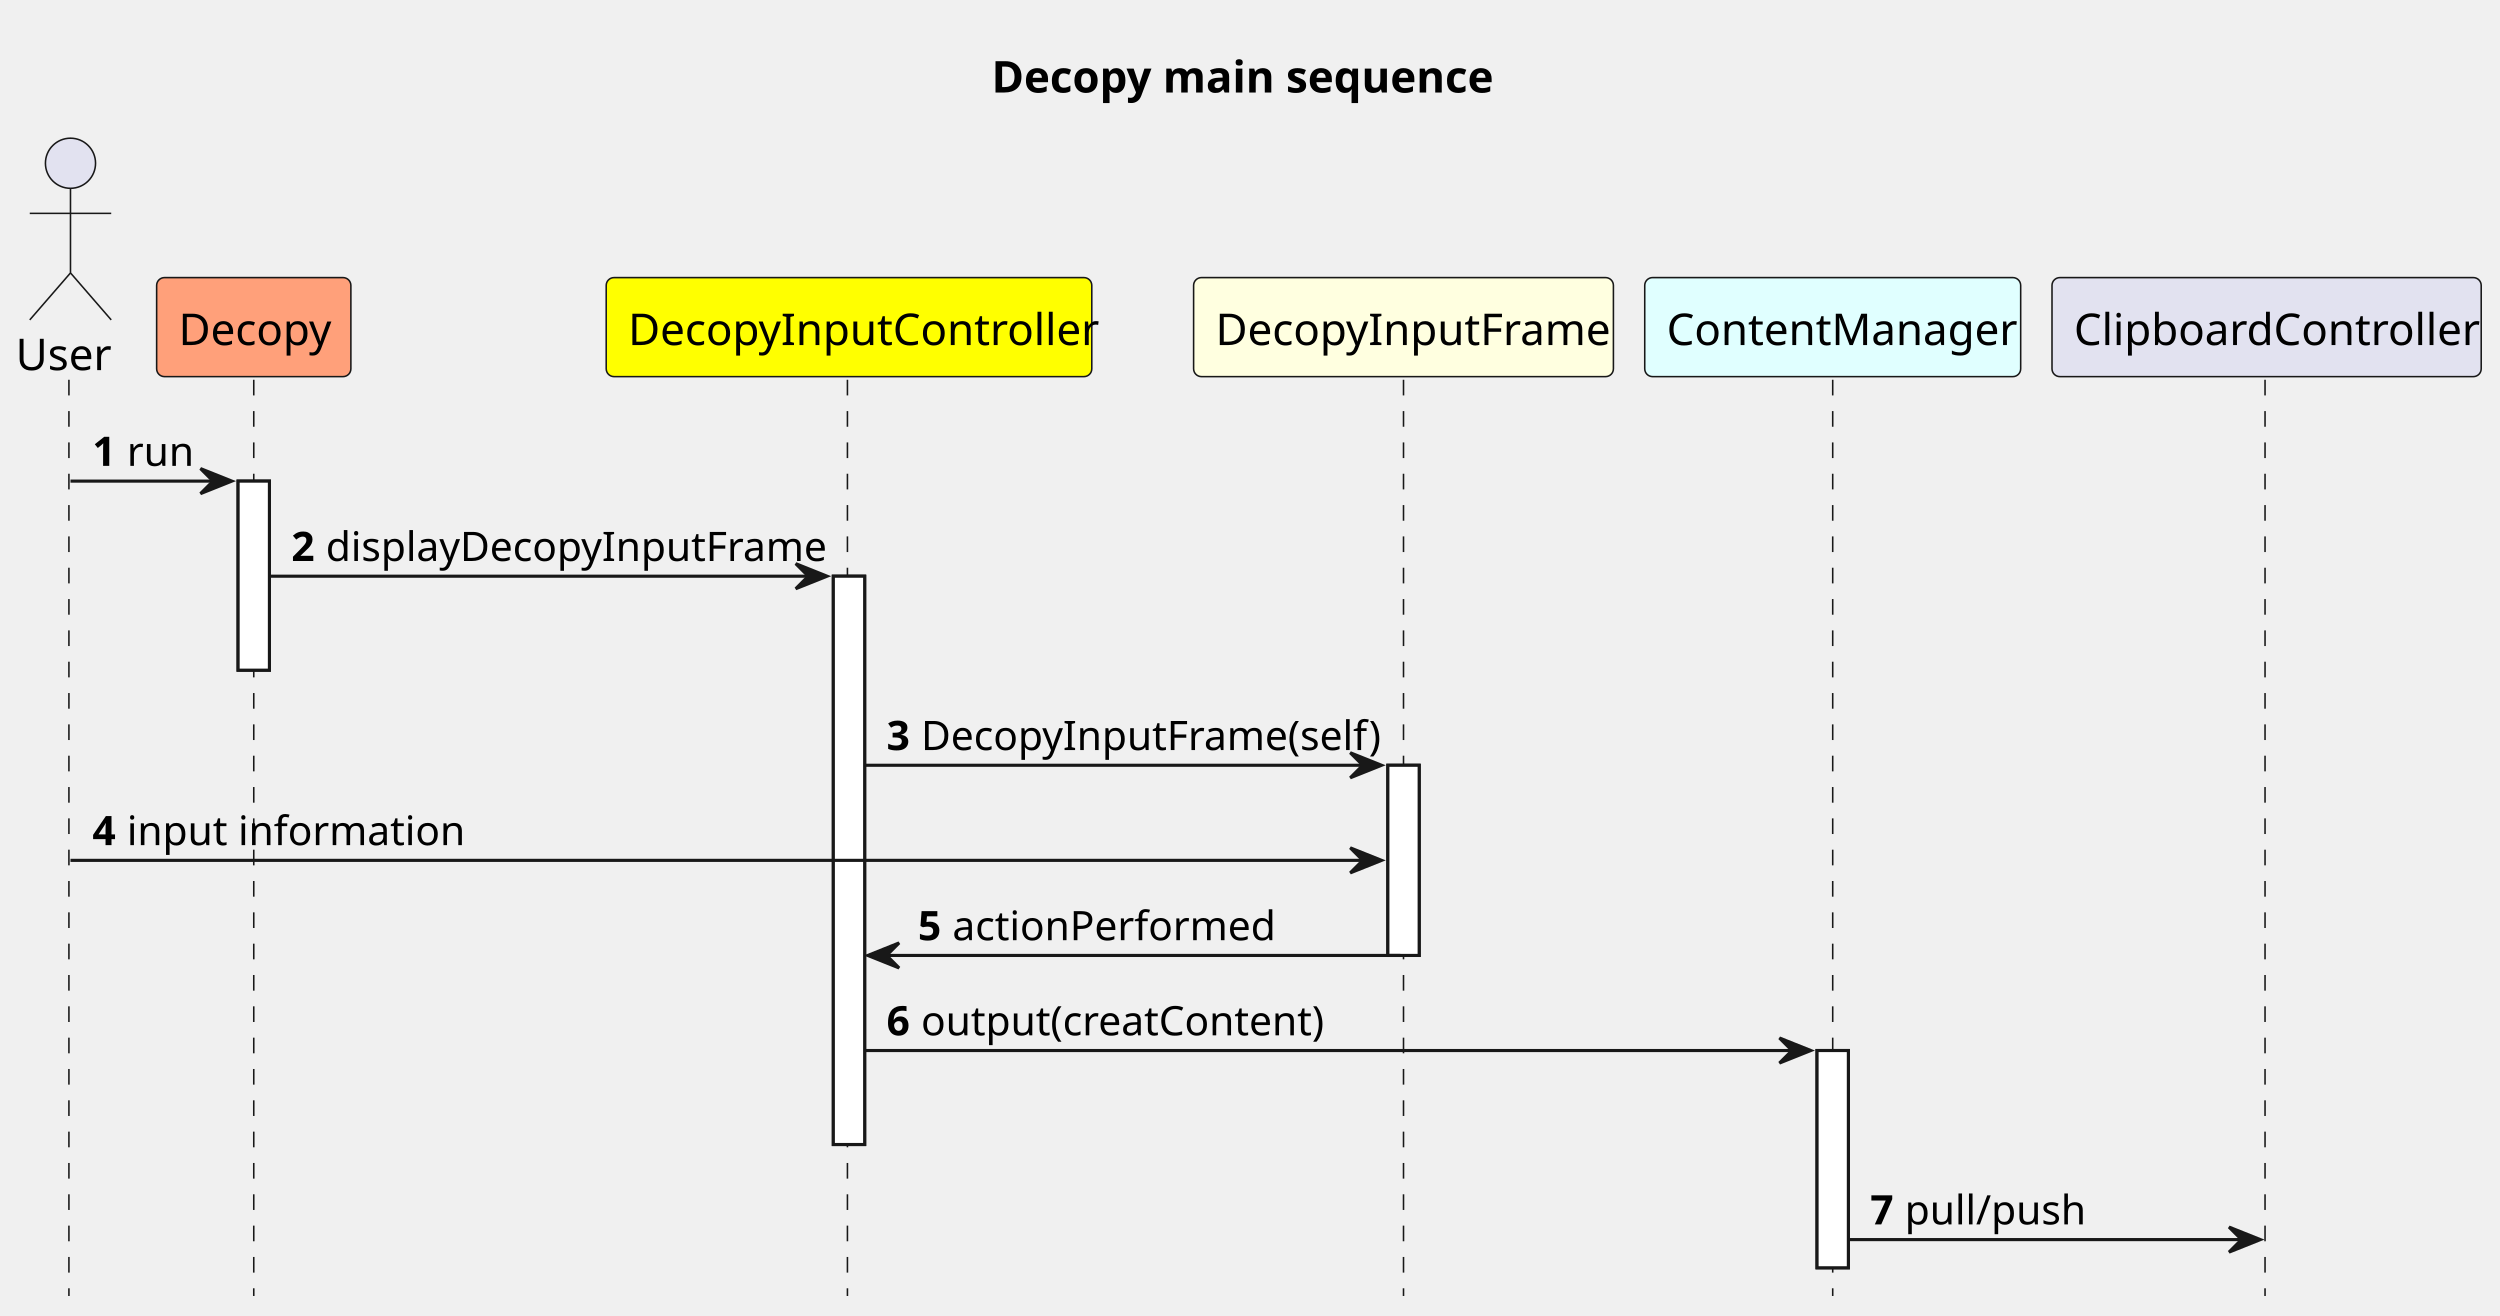
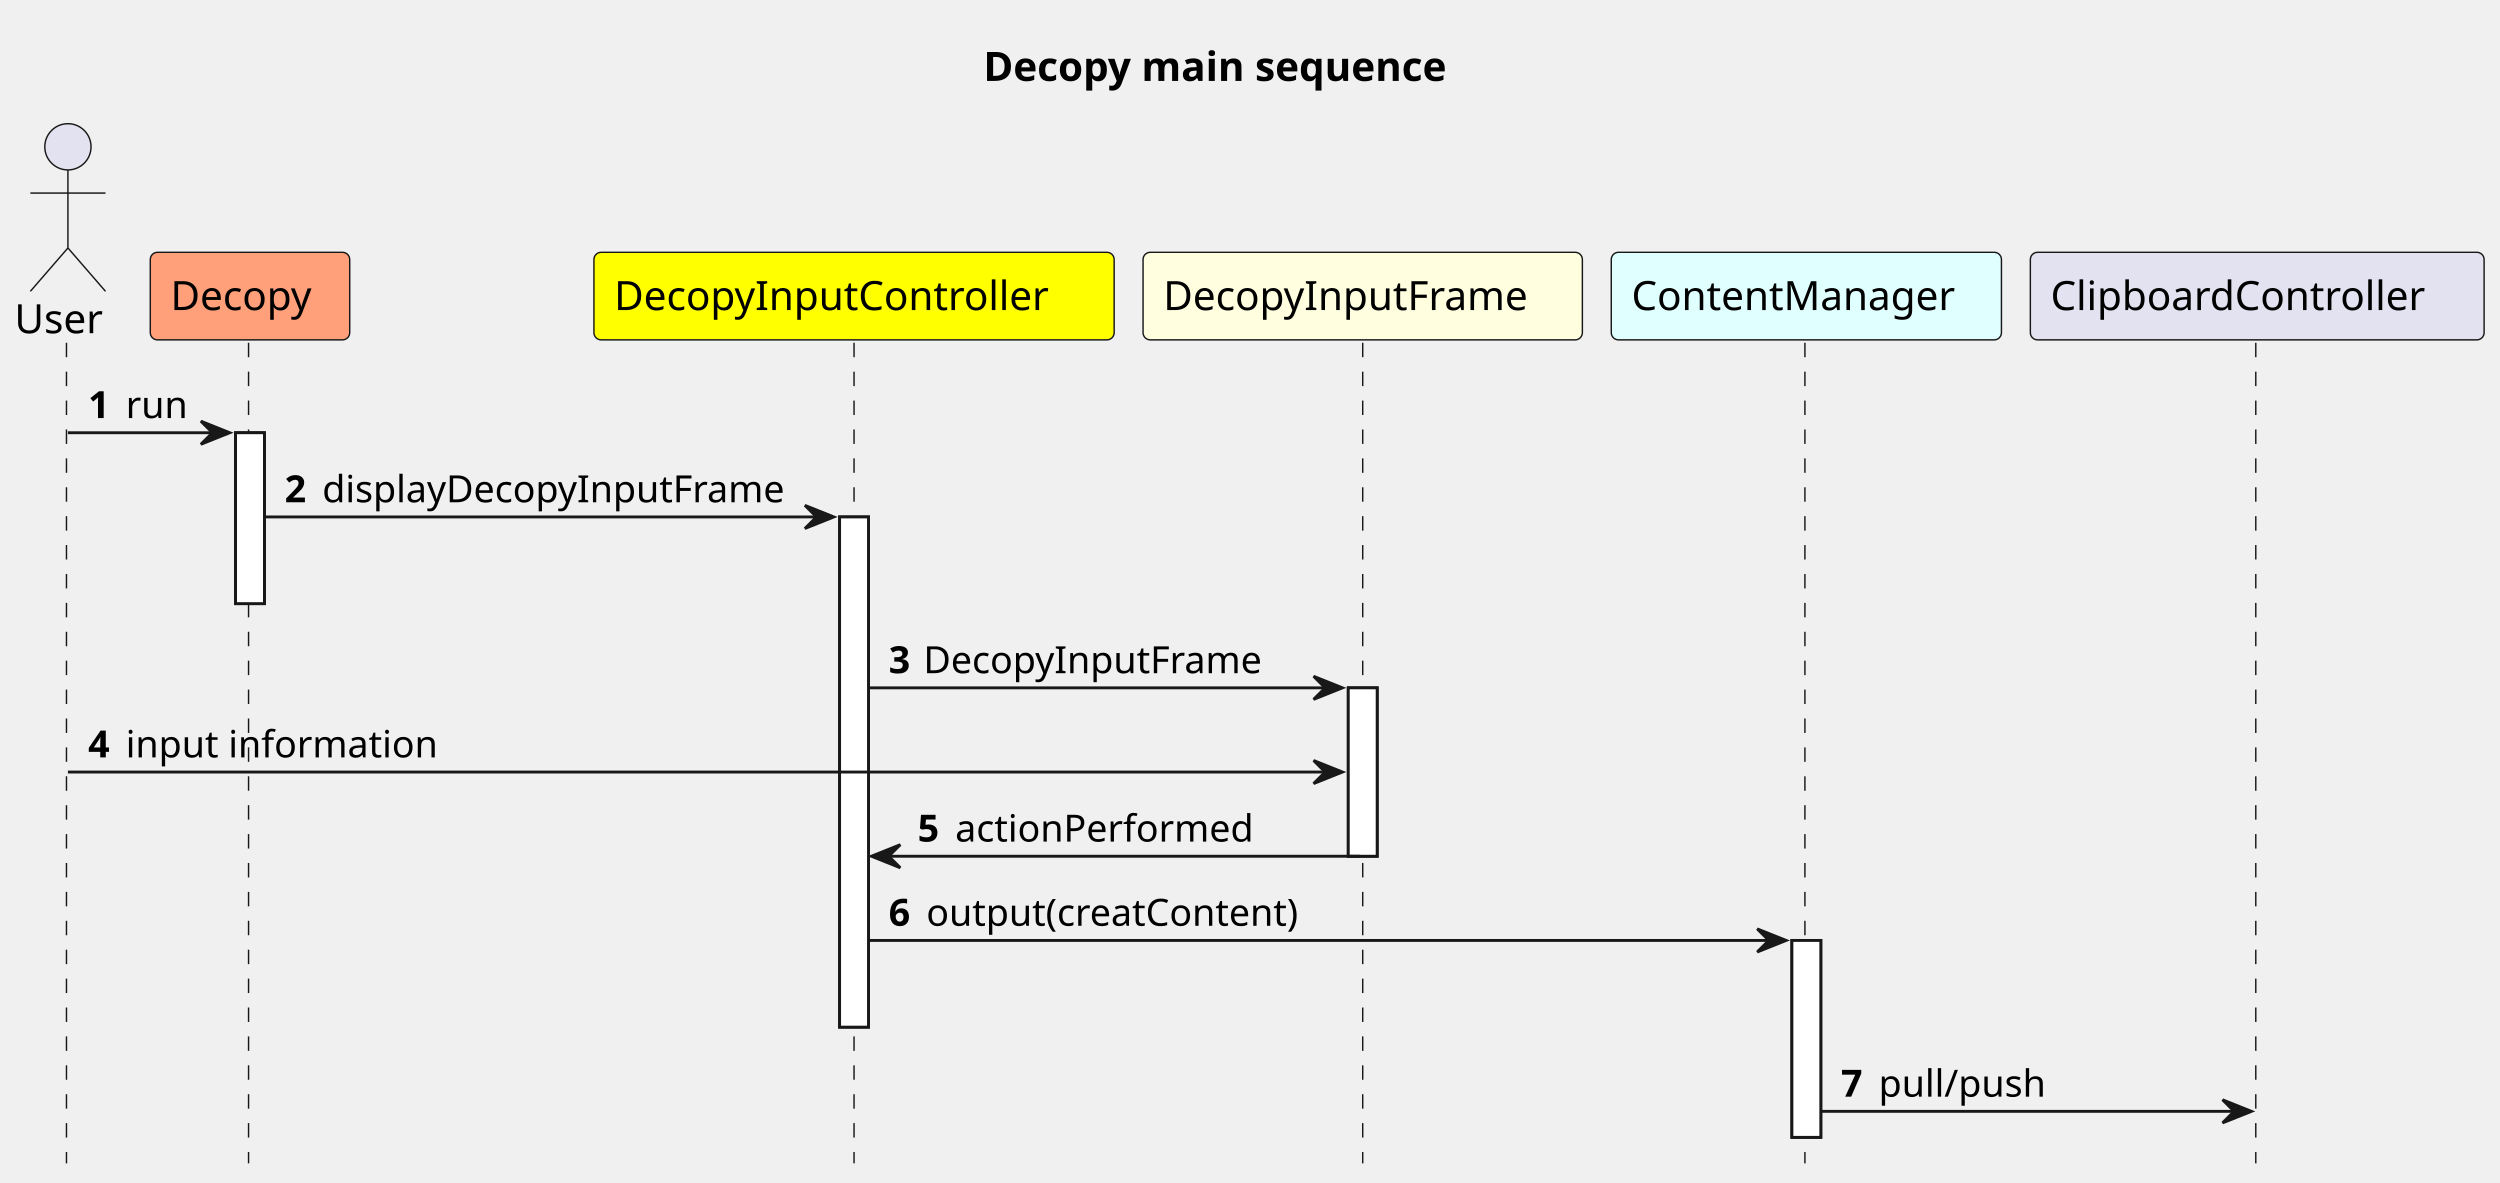
- <svg xmlns="http://www.w3.org/2000/svg" contentStyleType="text/css" height="420px" preserveAspectRatio="none" style="width:798px;height:420px;background:#FFFFFF;" version="1.1" viewBox="0 0 798 420" width="798px" zoomAndPan="magnify">
+ <svg xmlns="http://www.w3.org/2000/svg" contentStyleType="text/css" height="409px" preserveAspectRatio="none" style="width:865px;height:409px;background:#FFFFFF;" version="1.1" viewBox="0 0 865 409" width="865px" zoomAndPan="magnify">
  <defs />
  <g>
-     <rect fill="none" height="27.609" id="_title" style="stroke:none;stroke-width:1.0;" width="173" x="311.5" y="10" />
-     <text fill="#000000" font-family="sans-serif" font-size="14" font-weight="bold" lengthAdjust="spacing" textLength="163" x="316.5" y="29.533">Decopy main sequence</text>
-     <rect fill="#FFFFFF" height="60.352" style="stroke:#181818;stroke-width:1.0;" width="10" x="76" y="153.57" />
-     <rect fill="#FFFFFF" height="181.406" style="stroke:#181818;stroke-width:1.0;" width="10" x="266" y="183.922" />
-     <rect fill="#FFFFFF" height="60.703" style="stroke:#181818;stroke-width:1.0;" width="10" x="443" y="244.273" />
-     <rect fill="#FFFFFF" height="69.352" style="stroke:#181818;stroke-width:1.0;" width="10" x="580" y="335.328" />
-     <line style="stroke:#181818;stroke-width:0.5;stroke-dasharray:5.0,5.0;" x1="22" x2="22" y1="121.219" y2="413.68" />
-     <line style="stroke:#181818;stroke-width:0.5;stroke-dasharray:5.0,5.0;" x1="81" x2="81" y1="121.219" y2="413.68" />
-     <line style="stroke:#181818;stroke-width:0.5;stroke-dasharray:5.0,5.0;" x1="270.5" x2="270.5" y1="121.219" y2="413.68" />
-     <line style="stroke:#181818;stroke-width:0.5;stroke-dasharray:5.0,5.0;" x1="448" x2="448" y1="121.219" y2="413.68" />
-     <line style="stroke:#181818;stroke-width:0.5;stroke-dasharray:5.0,5.0;" x1="585" x2="585" y1="121.219" y2="413.68" />
-     <line style="stroke:#181818;stroke-width:0.5;stroke-dasharray:5.0,5.0;" x1="723" x2="723" y1="121.219" y2="413.68" />
-     <text fill="#000000" font-family="sans-serif" font-size="14" lengthAdjust="spacing" textLength="29" x="5" y="118.143">User</text>
-     <ellipse cx="22.5" cy="52.109" fill="#E2E2F0" rx="8" ry="8" style="stroke:#181818;stroke-width:0.5;" />
-     <path d="M22.5,60.109 L22.5,87.109 M9.5,68.109 L35.5,68.109 M22.5,87.109 L9.5,102.109 M22.5,87.109 L35.5,102.109 " fill="none" style="stroke:#181818;stroke-width:0.5;" />
-     <rect fill="#FFA07A" height="31.609" rx="2.5" ry="2.5" style="stroke:#181818;stroke-width:0.5;" width="62" x="50" y="88.609" />
-     <text fill="#000000" font-family="sans-serif" font-size="14" lengthAdjust="spacing" textLength="48" x="57" y="110.143">Decopy</text>
-     <rect fill="#FFFF00" height="31.609" rx="2.5" ry="2.5" style="stroke:#181818;stroke-width:0.5;" width="155" x="193.5" y="88.609" />
-     <text fill="#000000" font-family="sans-serif" font-size="14" lengthAdjust="spacing" textLength="141" x="200.5" y="110.143">DecopyInputController</text>
-     <rect fill="#FFFFE0" height="31.609" rx="2.5" ry="2.5" style="stroke:#181818;stroke-width:0.5;" width="134" x="381" y="88.609" />
-     <text fill="#000000" font-family="sans-serif" font-size="14" lengthAdjust="spacing" textLength="120" x="388" y="110.143">DecopyInputFrame</text>
-     <rect fill="#E0FFFF" height="31.609" rx="2.5" ry="2.5" style="stroke:#181818;stroke-width:0.5;" width="120" x="525" y="88.609" />
-     <text fill="#000000" font-family="sans-serif" font-size="14" lengthAdjust="spacing" textLength="106" x="532" y="110.143">ContentManager</text>
-     <rect fill="#E2E2F0" height="31.609" rx="2.5" ry="2.5" style="stroke:#181818;stroke-width:0.5;" width="137" x="655" y="88.609" />
-     <text fill="#000000" font-family="sans-serif" font-size="14" lengthAdjust="spacing" textLength="123" x="662" y="110.143">ClipboardController</text>
-     <rect fill="#FFFFFF" height="60.352" style="stroke:#181818;stroke-width:1.0;" width="10" x="76" y="153.57" />
-     <rect fill="#FFFFFF" height="181.406" style="stroke:#181818;stroke-width:1.0;" width="10" x="266" y="183.922" />
-     <rect fill="#FFFFFF" height="60.703" style="stroke:#181818;stroke-width:1.0;" width="10" x="443" y="244.273" />
-     <rect fill="#FFFFFF" height="69.352" style="stroke:#181818;stroke-width:1.0;" width="10" x="580" y="335.328" />
-     <polygon fill="#181818" points="64,149.57,74,153.57,64,157.57,68,153.57" style="stroke:#181818;stroke-width:1.0;" />
-     <line style="stroke:#181818;stroke-width:1.0;" x1="22.5" x2="70" y1="153.57" y2="153.57" />
-     <text fill="#000000" font-family="sans-serif" font-size="13" font-weight="bold" lengthAdjust="spacing" textLength="7" x="29.5" y="148.714">1</text>
-     <text fill="#000000" font-family="sans-serif" font-size="13" lengthAdjust="spacing" textLength="18" x="40.5" y="148.714">run</text>
-     <polygon fill="#181818" points="254,179.922,264,183.922,254,187.922,258,183.922" style="stroke:#181818;stroke-width:1.0;" />
-     <line style="stroke:#181818;stroke-width:1.0;" x1="86" x2="260" y1="183.922" y2="183.922" />
-     <text fill="#000000" font-family="sans-serif" font-size="13" font-weight="bold" lengthAdjust="spacing" textLength="7" x="93" y="179.065">2</text>
-     <text fill="#000000" font-family="sans-serif" font-size="13" lengthAdjust="spacing" textLength="150" x="104" y="179.065">displayDecopyInputFrame</text>
-     <polygon fill="#181818" points="431,240.273,441,244.273,431,248.273,435,244.273" style="stroke:#181818;stroke-width:1.0;" />
-     <line style="stroke:#181818;stroke-width:1.0;" x1="276" x2="437" y1="244.273" y2="244.273" />
-     <text fill="#000000" font-family="sans-serif" font-size="13" font-weight="bold" lengthAdjust="spacing" textLength="7" x="283" y="239.417">3</text>
-     <text fill="#000000" font-family="sans-serif" font-size="13" lengthAdjust="spacing" textLength="137" x="294" y="239.417">DecopyInputFrame(self)</text>
-     <polygon fill="#181818" points="431,270.625,441,274.625,431,278.625,435,274.625" style="stroke:#181818;stroke-width:1.0;" />
-     <line style="stroke:#181818;stroke-width:1.0;" x1="22.5" x2="437" y1="274.625" y2="274.625" />
-     <text fill="#000000" font-family="sans-serif" font-size="13" font-weight="bold" lengthAdjust="spacing" textLength="7" x="29.5" y="269.769">4</text>
-     <text fill="#000000" font-family="sans-serif" font-size="13" lengthAdjust="spacing" textLength="95" x="40.5" y="269.769">input information</text>
-     <polygon fill="#181818" points="287,300.977,277,304.977,287,308.977,283,304.977" style="stroke:#181818;stroke-width:1.0;" />
-     <line style="stroke:#181818;stroke-width:1.0;" x1="281" x2="447" y1="304.977" y2="304.977" />
-     <text fill="#000000" font-family="sans-serif" font-size="13" font-weight="bold" lengthAdjust="spacing" textLength="7" x="293" y="300.12">5</text>
-     <text fill="#000000" font-family="sans-serif" font-size="13" lengthAdjust="spacing" textLength="94" x="304" y="300.12">actionPerformed</text>
-     <polygon fill="#181818" points="568,331.328,578,335.328,568,339.328,572,335.328" style="stroke:#181818;stroke-width:1.0;" />
-     <line style="stroke:#181818;stroke-width:1.0;" x1="276" x2="574" y1="335.328" y2="335.328" />
-     <text fill="#000000" font-family="sans-serif" font-size="13" font-weight="bold" lengthAdjust="spacing" textLength="7" x="283" y="330.472">6</text>
-     <text fill="#000000" font-family="sans-serif" font-size="13" lengthAdjust="spacing" textLength="118" x="294" y="330.472">output(creatContent)</text>
-     <polygon fill="#181818" points="711.5,391.68,721.5,395.68,711.5,399.68,715.5,395.68" style="stroke:#181818;stroke-width:1.0;" />
-     <line style="stroke:#181818;stroke-width:1.0;" x1="590" x2="717.5" y1="395.68" y2="395.68" />
-     <text fill="#000000" font-family="sans-serif" font-size="13" font-weight="bold" lengthAdjust="spacing" textLength="7" x="597" y="390.823">7</text>
-     <text fill="#000000" font-family="sans-serif" font-size="13" lengthAdjust="spacing" textLength="52" x="608" y="390.823">pull/push</text>
+     <text fill="#000000" font-family="sans-serif" font-size="14" font-weight="bold" lengthAdjust="spacing" textLength="183" x="340.25" y="27.995">Decopy main sequence</text>
+     <rect fill="#FFFFFF" height="59.133" style="stroke:#181818;stroke-width:1.0;" width="10" x="81.5" y="149.727" />
+     <rect fill="#FFFFFF" height="176.531" style="stroke:#181818;stroke-width:1.0;" width="10" x="290.5" y="178.859" />
+     <rect fill="#FFFFFF" height="58.266" style="stroke:#181818;stroke-width:1.0;" width="10" x="466.5" y="237.992" />
+     <rect fill="#FFFFFF" height="68.133" style="stroke:#181818;stroke-width:1.0;" width="10" x="620" y="325.391" />
+     <line style="stroke:#181818;stroke-width:0.5;stroke-dasharray:5.0,5.0;" x1="23" x2="23" y1="118.594" y2="402.523" />
+     <line style="stroke:#181818;stroke-width:0.5;stroke-dasharray:5.0,5.0;" x1="86" x2="86" y1="118.594" y2="402.523" />
+     <line style="stroke:#181818;stroke-width:0.5;stroke-dasharray:5.0,5.0;" x1="295.5" x2="295.5" y1="118.594" y2="402.523" />
+     <line style="stroke:#181818;stroke-width:0.5;stroke-dasharray:5.0,5.0;" x1="471.5" x2="471.5" y1="118.594" y2="402.523" />
+     <line style="stroke:#181818;stroke-width:0.5;stroke-dasharray:5.0,5.0;" x1="624.5" x2="624.5" y1="118.594" y2="402.523" />
+     <line style="stroke:#181818;stroke-width:0.5;stroke-dasharray:5.0,5.0;" x1="780.5" x2="780.5" y1="118.594" y2="402.523" />
+     <text fill="#000000" font-family="sans-serif" font-size="14" lengthAdjust="spacing" textLength="31" x="5" y="115.292">User</text>
+     <ellipse cx="23.5" cy="50.797" fill="#E2E2F0" rx="8" ry="8" style="stroke:#181818;stroke-width:0.5;" />
+     <path d="M23.5,58.797 L23.5,85.797 M10.5,66.797 L36.5,66.797 M23.5,85.797 L10.5,100.797 M23.5,85.797 L36.5,100.797 " fill="none" style="stroke:#181818;stroke-width:0.5;" />
+     <rect fill="#FFA07A" height="30.297" rx="2.5" ry="2.5" style="stroke:#181818;stroke-width:0.5;" width="69" x="52" y="87.297" />
+     <text fill="#000000" font-family="sans-serif" font-size="14" lengthAdjust="spacing" textLength="55" x="59" y="107.292">Decopy</text>
+     <rect fill="#FFFF00" height="30.297" rx="2.5" ry="2.5" style="stroke:#181818;stroke-width:0.5;" width="180" x="205.5" y="87.297" />
+     <text fill="#000000" font-family="sans-serif" font-size="14" lengthAdjust="spacing" textLength="166" x="212.5" y="107.292">DecopyInputController</text>
+     <rect fill="#FFFFE0" height="30.297" rx="2.5" ry="2.5" style="stroke:#181818;stroke-width:0.5;" width="152" x="395.5" y="87.297" />
+     <text fill="#000000" font-family="sans-serif" font-size="14" lengthAdjust="spacing" textLength="138" x="402.5" y="107.292">DecopyInputFrame</text>
+     <rect fill="#E0FFFF" height="30.297" rx="2.5" ry="2.5" style="stroke:#181818;stroke-width:0.5;" width="135" x="557.5" y="87.297" />
+     <text fill="#000000" font-family="sans-serif" font-size="14" lengthAdjust="spacing" textLength="121" x="564.5" y="107.292">ContentManager</text>
+     <rect fill="#E2E2F0" height="30.297" rx="2.5" ry="2.5" style="stroke:#181818;stroke-width:0.5;" width="157" x="702.5" y="87.297" />
+     <text fill="#000000" font-family="sans-serif" font-size="14" lengthAdjust="spacing" textLength="143" x="709.5" y="107.292">ClipboardController</text>
+     <rect fill="#FFFFFF" height="59.133" style="stroke:#181818;stroke-width:1.0;" width="10" x="81.5" y="149.727" />
+     <rect fill="#FFFFFF" height="176.531" style="stroke:#181818;stroke-width:1.0;" width="10" x="290.5" y="178.859" />
+     <rect fill="#FFFFFF" height="58.266" style="stroke:#181818;stroke-width:1.0;" width="10" x="466.5" y="237.992" />
+     <rect fill="#FFFFFF" height="68.133" style="stroke:#181818;stroke-width:1.0;" width="10" x="620" y="325.391" />
+     <polygon fill="#181818" points="69.5,145.727,79.5,149.727,69.5,153.727,73.5,149.727" style="stroke:#181818;stroke-width:1.0;" />
+     <line style="stroke:#181818;stroke-width:1.0;" x1="23.5" x2="75.5" y1="149.727" y2="149.727" />
+     <text fill="#000000" font-family="sans-serif" font-size="13" font-weight="bold" lengthAdjust="spacing" textLength="9" x="30.5" y="144.661">1</text>
+     <text fill="#000000" font-family="sans-serif" font-size="13" lengthAdjust="spacing" textLength="21" x="43.5" y="144.661">run</text>
+     <polygon fill="#181818" points="278.5,174.859,288.5,178.859,278.5,182.859,282.5,178.859" style="stroke:#181818;stroke-width:1.0;" />
+     <line style="stroke:#181818;stroke-width:1.0;" x1="91.5" x2="284.5" y1="178.859" y2="178.859" />
+     <text fill="#000000" font-family="sans-serif" font-size="13" font-weight="bold" lengthAdjust="spacing" textLength="9" x="98.5" y="173.793">2</text>
+     <text fill="#000000" font-family="sans-serif" font-size="13" lengthAdjust="spacing" textLength="167" x="111.5" y="173.793">displayDecopyInputFrame</text>
+     <polygon fill="#181818" points="454.5,233.992,464.5,237.992,454.5,241.992,458.5,237.992" style="stroke:#181818;stroke-width:1.0;" />
+     <line style="stroke:#181818;stroke-width:1.0;" x1="300.5" x2="460.5" y1="237.992" y2="237.992" />
+     <text fill="#000000" font-family="sans-serif" font-size="13" font-weight="bold" lengthAdjust="spacing" textLength="8" x="307.5" y="232.926">3</text>
+     <text fill="#000000" font-family="sans-serif" font-size="13" lengthAdjust="spacing" textLength="122" x="319.5" y="232.926">DecopyInputFrame</text>
+     <polygon fill="#181818" points="454.5,263.125,464.5,267.125,454.5,271.125,458.5,267.125" style="stroke:#181818;stroke-width:1.0;" />
+     <line style="stroke:#181818;stroke-width:1.0;" x1="23.5" x2="460.5" y1="267.125" y2="267.125" />
+     <text fill="#000000" font-family="sans-serif" font-size="13" font-weight="bold" lengthAdjust="spacing" textLength="9" x="30.5" y="262.059">4</text>
+     <text fill="#000000" font-family="sans-serif" font-size="13" lengthAdjust="spacing" textLength="110" x="43.5" y="262.059">input information</text>
+     <polygon fill="#181818" points="311.5,292.258,301.5,296.258,311.5,300.258,307.5,296.258" style="stroke:#181818;stroke-width:1.0;" />
+     <line style="stroke:#181818;stroke-width:1.0;" x1="305.5" x2="470.5" y1="296.258" y2="296.258" />
+     <text fill="#000000" font-family="sans-serif" font-size="13" font-weight="bold" lengthAdjust="spacing" textLength="9" x="317.5" y="291.192">5</text>
+     <text fill="#000000" font-family="sans-serif" font-size="13" lengthAdjust="spacing" textLength="107" x="330.5" y="291.192">actionPerformed</text>
+     <polygon fill="#181818" points="608,321.391,618,325.391,608,329.391,612,325.391" style="stroke:#181818;stroke-width:1.0;" />
+     <line style="stroke:#181818;stroke-width:1.0;" x1="300.5" x2="614" y1="325.391" y2="325.391" />
+     <text fill="#000000" font-family="sans-serif" font-size="13" font-weight="bold" lengthAdjust="spacing" textLength="9" x="307.5" y="320.325">6</text>
+     <text fill="#000000" font-family="sans-serif" font-size="13" lengthAdjust="spacing" textLength="136" x="320.5" y="320.325">output(creatContent)</text>
+     <polygon fill="#181818" points="769,380.523,779,384.523,769,388.523,773,384.523" style="stroke:#181818;stroke-width:1.0;" />
+     <line style="stroke:#181818;stroke-width:1.0;" x1="630" x2="775" y1="384.523" y2="384.523" />
+     <text fill="#000000" font-family="sans-serif" font-size="13" font-weight="bold" lengthAdjust="spacing" textLength="9" x="637" y="379.457">7</text>
+     <text fill="#000000" font-family="sans-serif" font-size="13" lengthAdjust="spacing" textLength="57" x="650" y="379.457">pull/push</text>
  </g>
</svg>
